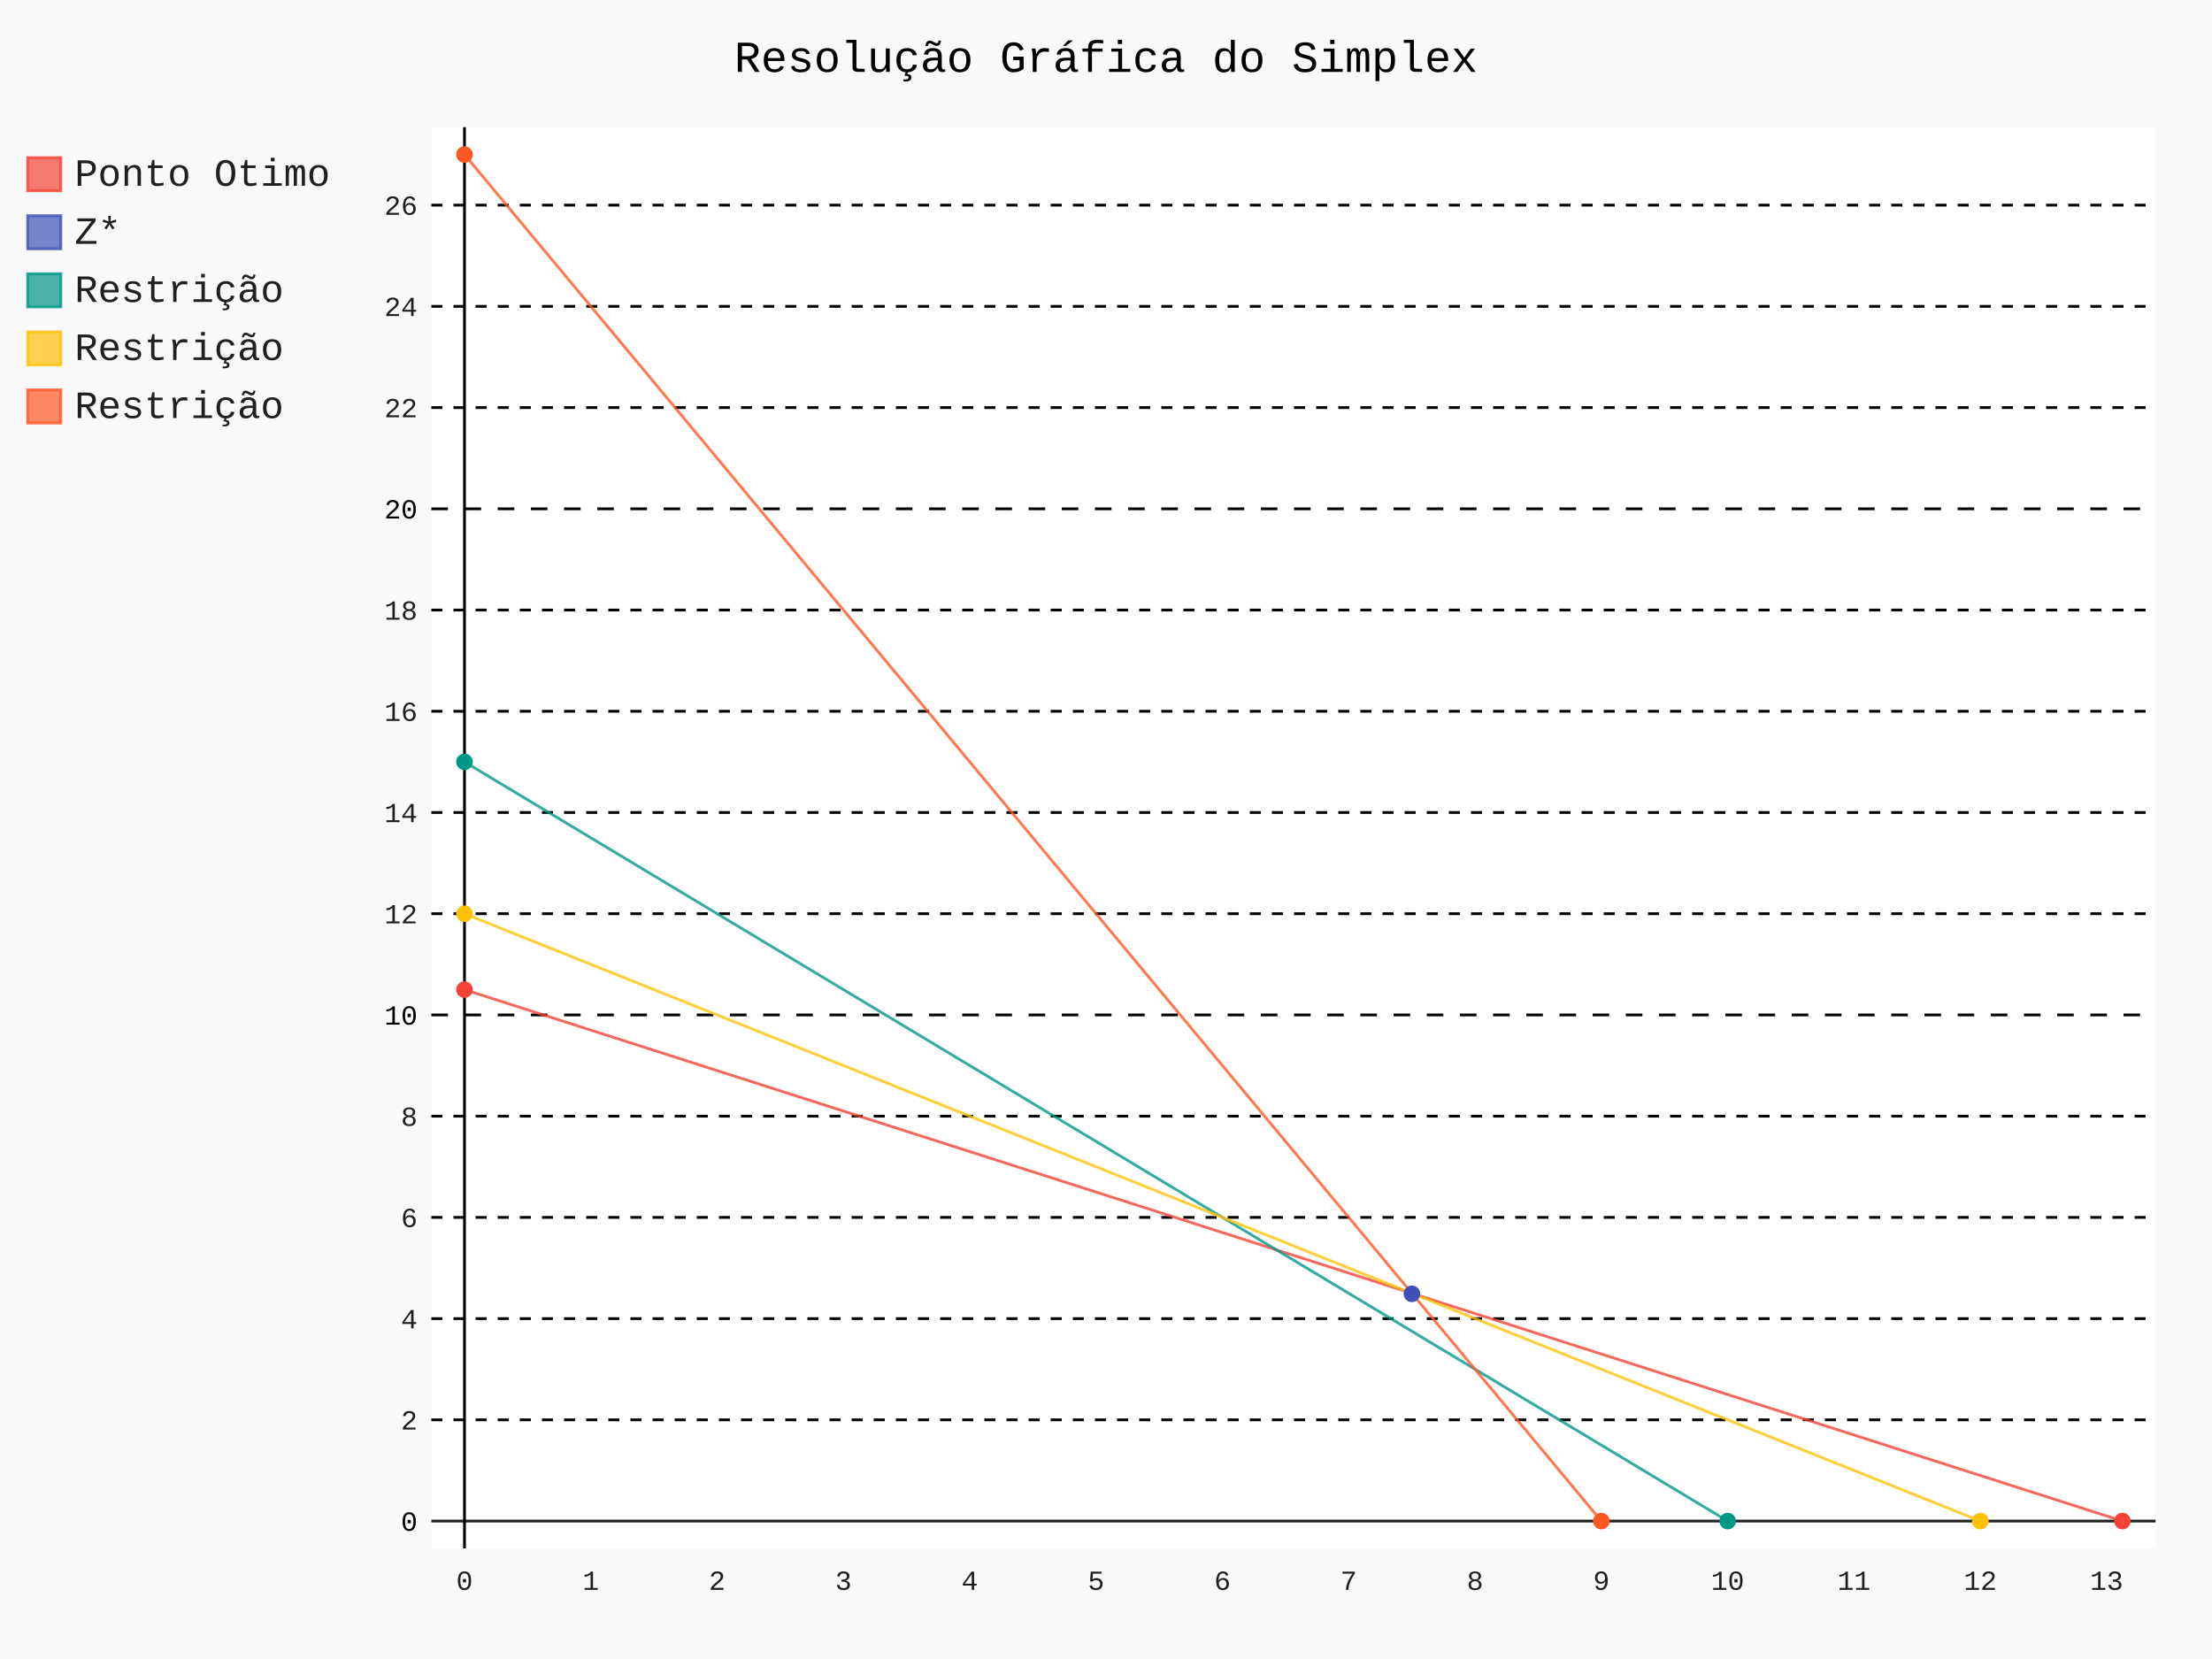
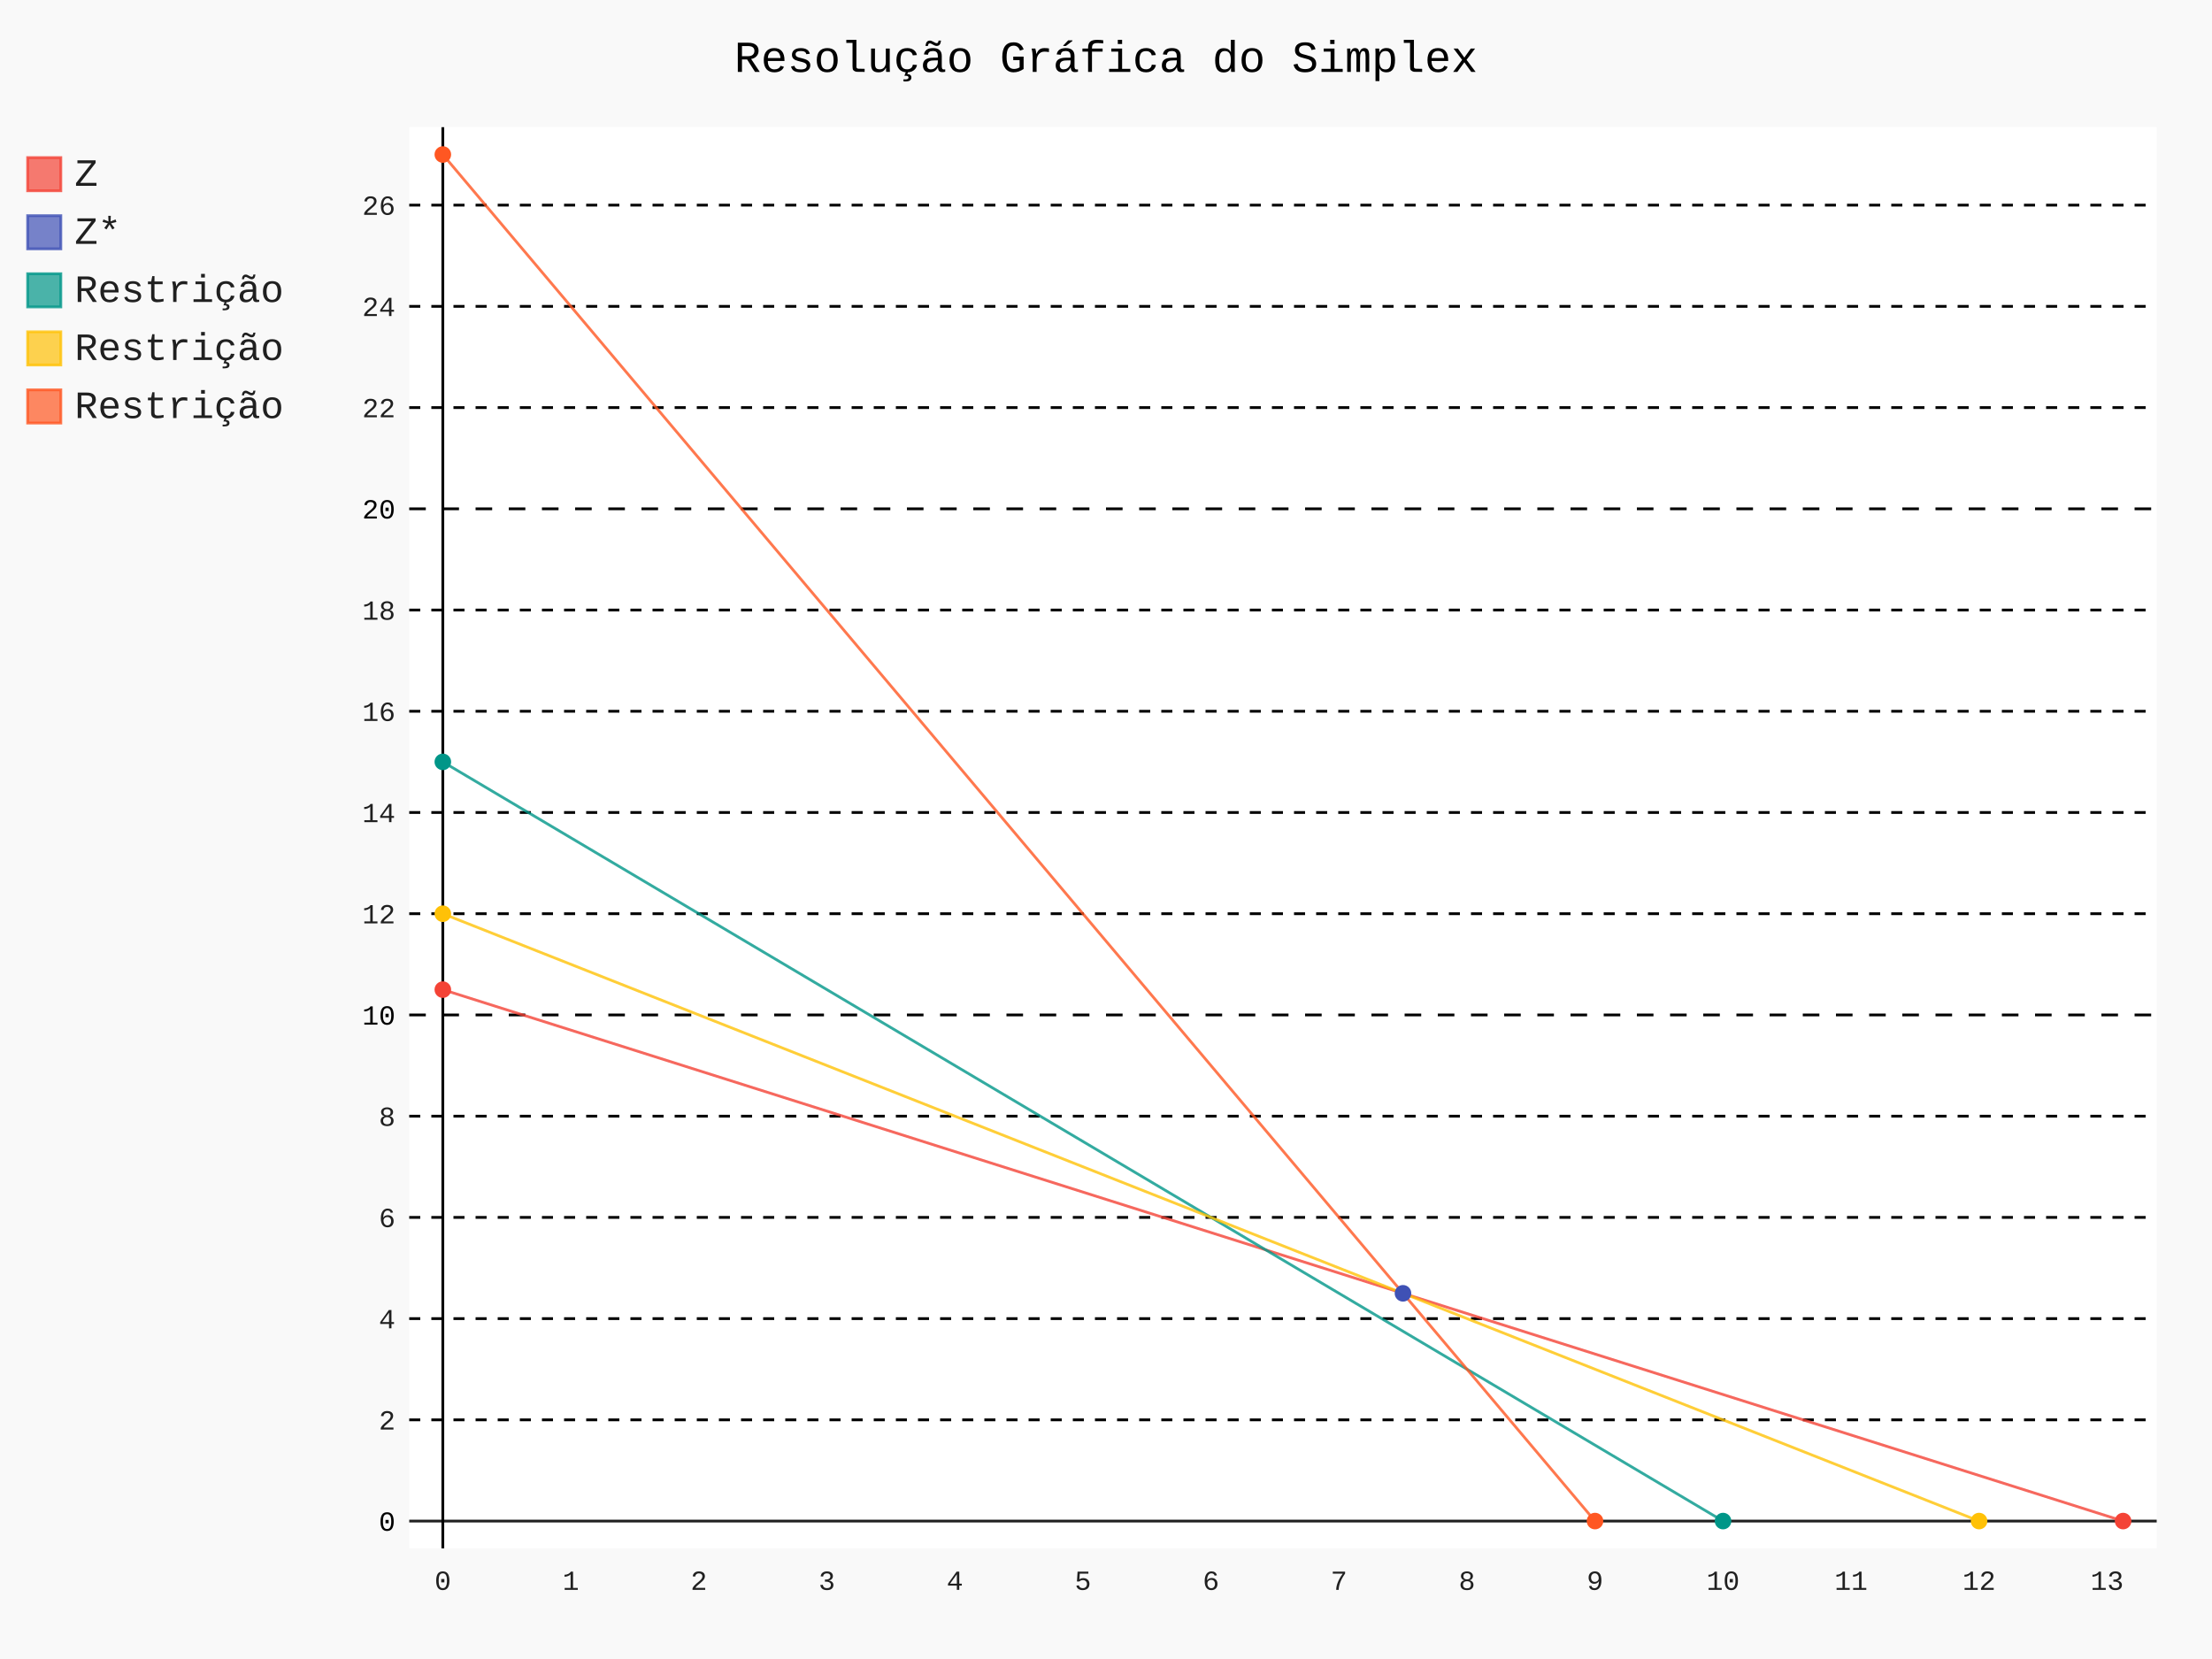
- <svg xmlns="http://www.w3.org/2000/svg" id="chart-0dca1282-3b56-49fd-b547-02f57fd6e313" class="pygal-chart" viewBox="0 0 800 600">
+ <svg xmlns="http://www.w3.org/2000/svg" id="chart-3bca5fe2-637e-4e8d-a5f2-3fd4e562b6ff" class="pygal-chart" viewBox="0 0 800 600">
  <defs>
-     <style type="text/css">#chart-0dca1282-3b56-49fd-b547-02f57fd6e313{-webkit-user-select:none;-webkit-font-smoothing:antialiased;font-family:Consolas,"Liberation Mono",Menlo,Courier,monospace}#chart-0dca1282-3b56-49fd-b547-02f57fd6e313 .title{font-family:Consolas,"Liberation Mono",Menlo,Courier,monospace;font-size:16px}#chart-0dca1282-3b56-49fd-b547-02f57fd6e313 .legends .legend text{font-family:Consolas,"Liberation Mono",Menlo,Courier,monospace;font-size:14px}#chart-0dca1282-3b56-49fd-b547-02f57fd6e313 .axis text{font-family:Consolas,"Liberation Mono",Menlo,Courier,monospace;font-size:10px}#chart-0dca1282-3b56-49fd-b547-02f57fd6e313 .axis text.major{font-family:Consolas,"Liberation Mono",Menlo,Courier,monospace;font-size:10px}#chart-0dca1282-3b56-49fd-b547-02f57fd6e313 .text-overlay text.value{font-family:Consolas,"Liberation Mono",Menlo,Courier,monospace;font-size:16px}#chart-0dca1282-3b56-49fd-b547-02f57fd6e313 .text-overlay text.label{font-family:Consolas,"Liberation Mono",Menlo,Courier,monospace;font-size:10px}#chart-0dca1282-3b56-49fd-b547-02f57fd6e313 .tooltip{font-family:Consolas,"Liberation Mono",Menlo,Courier,monospace;font-size:14px}#chart-0dca1282-3b56-49fd-b547-02f57fd6e313 text.no_data{font-family:Consolas,"Liberation Mono",Menlo,Courier,monospace;font-size:64px}
- #chart-0dca1282-3b56-49fd-b547-02f57fd6e313{background-color:rgba(249,249,249,1)}#chart-0dca1282-3b56-49fd-b547-02f57fd6e313 path,#chart-0dca1282-3b56-49fd-b547-02f57fd6e313 line,#chart-0dca1282-3b56-49fd-b547-02f57fd6e313 rect,#chart-0dca1282-3b56-49fd-b547-02f57fd6e313 circle{-webkit-transition:150ms;-moz-transition:150ms;transition:150ms}#chart-0dca1282-3b56-49fd-b547-02f57fd6e313 .graph &gt; .background{fill:rgba(249,249,249,1)}#chart-0dca1282-3b56-49fd-b547-02f57fd6e313 .plot &gt; .background{fill:rgba(255,255,255,1)}#chart-0dca1282-3b56-49fd-b547-02f57fd6e313 .graph{fill:rgba(0,0,0,.87)}#chart-0dca1282-3b56-49fd-b547-02f57fd6e313 text.no_data{fill:rgba(0,0,0,1)}#chart-0dca1282-3b56-49fd-b547-02f57fd6e313 .title{fill:rgba(0,0,0,1)}#chart-0dca1282-3b56-49fd-b547-02f57fd6e313 .legends .legend text{fill:rgba(0,0,0,.87)}#chart-0dca1282-3b56-49fd-b547-02f57fd6e313 .legends .legend:hover text{fill:rgba(0,0,0,1)}#chart-0dca1282-3b56-49fd-b547-02f57fd6e313 .axis .line{stroke:rgba(0,0,0,1)}#chart-0dca1282-3b56-49fd-b547-02f57fd6e313 .axis .guide.line{stroke:rgba(0,0,0,.54)}#chart-0dca1282-3b56-49fd-b547-02f57fd6e313 .axis .major.line{stroke:rgba(0,0,0,.87)}#chart-0dca1282-3b56-49fd-b547-02f57fd6e313 .axis text.major{fill:rgba(0,0,0,1)}#chart-0dca1282-3b56-49fd-b547-02f57fd6e313 .axis.y .guides:hover .guide.line,#chart-0dca1282-3b56-49fd-b547-02f57fd6e313 .line-graph .axis.x .guides:hover .guide.line,#chart-0dca1282-3b56-49fd-b547-02f57fd6e313 .stackedline-graph .axis.x .guides:hover .guide.line,#chart-0dca1282-3b56-49fd-b547-02f57fd6e313 .xy-graph .axis.x .guides:hover .guide.line{stroke:rgba(0,0,0,1)}#chart-0dca1282-3b56-49fd-b547-02f57fd6e313 .axis .guides:hover text{fill:rgba(0,0,0,1)}#chart-0dca1282-3b56-49fd-b547-02f57fd6e313 .reactive{fill-opacity:.7;stroke-opacity:.8;stroke-width:1}#chart-0dca1282-3b56-49fd-b547-02f57fd6e313 .ci{stroke:rgba(0,0,0,.87)}#chart-0dca1282-3b56-49fd-b547-02f57fd6e313 .reactive.active,#chart-0dca1282-3b56-49fd-b547-02f57fd6e313 .active .reactive{fill-opacity:.8;stroke-opacity:.9;stroke-width:4}#chart-0dca1282-3b56-49fd-b547-02f57fd6e313 .ci .reactive.active{stroke-width:1.5}#chart-0dca1282-3b56-49fd-b547-02f57fd6e313 .series text{fill:rgba(0,0,0,1)}#chart-0dca1282-3b56-49fd-b547-02f57fd6e313 .tooltip rect{fill:rgba(255,255,255,1);stroke:rgba(0,0,0,1);-webkit-transition:opacity 150ms;-moz-transition:opacity 150ms;transition:opacity 150ms}#chart-0dca1282-3b56-49fd-b547-02f57fd6e313 .tooltip .label{fill:rgba(0,0,0,.87)}#chart-0dca1282-3b56-49fd-b547-02f57fd6e313 .tooltip .label{fill:rgba(0,0,0,.87)}#chart-0dca1282-3b56-49fd-b547-02f57fd6e313 .tooltip .legend{font-size:.8em;fill:rgba(0,0,0,.54)}#chart-0dca1282-3b56-49fd-b547-02f57fd6e313 .tooltip .x_label{font-size:.6em;fill:rgba(0,0,0,1)}#chart-0dca1282-3b56-49fd-b547-02f57fd6e313 .tooltip .xlink{font-size:.5em;text-decoration:underline}#chart-0dca1282-3b56-49fd-b547-02f57fd6e313 .tooltip .value{font-size:1.5em}#chart-0dca1282-3b56-49fd-b547-02f57fd6e313 .bound{font-size:.5em}#chart-0dca1282-3b56-49fd-b547-02f57fd6e313 .max-value{font-size:.75em;fill:rgba(0,0,0,.54)}#chart-0dca1282-3b56-49fd-b547-02f57fd6e313 .map-element{fill:rgba(255,255,255,1);stroke:rgba(0,0,0,.54) !important}#chart-0dca1282-3b56-49fd-b547-02f57fd6e313 .map-element .reactive{fill-opacity:inherit;stroke-opacity:inherit}#chart-0dca1282-3b56-49fd-b547-02f57fd6e313 .color-0,#chart-0dca1282-3b56-49fd-b547-02f57fd6e313 .color-0 a:visited{stroke:#F44336;fill:#F44336}#chart-0dca1282-3b56-49fd-b547-02f57fd6e313 .color-1,#chart-0dca1282-3b56-49fd-b547-02f57fd6e313 .color-1 a:visited{stroke:#3F51B5;fill:#3F51B5}#chart-0dca1282-3b56-49fd-b547-02f57fd6e313 .color-2,#chart-0dca1282-3b56-49fd-b547-02f57fd6e313 .color-2 a:visited{stroke:#009688;fill:#009688}#chart-0dca1282-3b56-49fd-b547-02f57fd6e313 .color-3,#chart-0dca1282-3b56-49fd-b547-02f57fd6e313 .color-3 a:visited{stroke:#FFC107;fill:#FFC107}#chart-0dca1282-3b56-49fd-b547-02f57fd6e313 .color-4,#chart-0dca1282-3b56-49fd-b547-02f57fd6e313 .color-4 a:visited{stroke:#FF5722;fill:#FF5722}#chart-0dca1282-3b56-49fd-b547-02f57fd6e313 .text-overlay .color-0 text{fill:black}#chart-0dca1282-3b56-49fd-b547-02f57fd6e313 .text-overlay .color-1 text{fill:black}#chart-0dca1282-3b56-49fd-b547-02f57fd6e313 .text-overlay .color-2 text{fill:black}#chart-0dca1282-3b56-49fd-b547-02f57fd6e313 .text-overlay .color-3 text{fill:black}#chart-0dca1282-3b56-49fd-b547-02f57fd6e313 .text-overlay .color-4 text{fill:black}
- #chart-0dca1282-3b56-49fd-b547-02f57fd6e313 text.no_data{text-anchor:middle}#chart-0dca1282-3b56-49fd-b547-02f57fd6e313 .guide.line{fill:none}#chart-0dca1282-3b56-49fd-b547-02f57fd6e313 .centered{text-anchor:middle}#chart-0dca1282-3b56-49fd-b547-02f57fd6e313 .title{text-anchor:middle}#chart-0dca1282-3b56-49fd-b547-02f57fd6e313 .legends .legend text{fill-opacity:1}#chart-0dca1282-3b56-49fd-b547-02f57fd6e313 .axis.x text{text-anchor:middle}#chart-0dca1282-3b56-49fd-b547-02f57fd6e313 .axis.x:not(.web) text[transform]{text-anchor:start}#chart-0dca1282-3b56-49fd-b547-02f57fd6e313 .axis.x:not(.web) text[transform].backwards{text-anchor:end}#chart-0dca1282-3b56-49fd-b547-02f57fd6e313 .axis.y text{text-anchor:end}#chart-0dca1282-3b56-49fd-b547-02f57fd6e313 .axis.y text[transform].backwards{text-anchor:start}#chart-0dca1282-3b56-49fd-b547-02f57fd6e313 .axis.y2 text{text-anchor:start}#chart-0dca1282-3b56-49fd-b547-02f57fd6e313 .axis.y2 text[transform].backwards{text-anchor:end}#chart-0dca1282-3b56-49fd-b547-02f57fd6e313 .axis .guide.line{stroke-dasharray:4,4;stroke:black}#chart-0dca1282-3b56-49fd-b547-02f57fd6e313 .axis .major.guide.line{stroke-dasharray:6,6;stroke:black}#chart-0dca1282-3b56-49fd-b547-02f57fd6e313 .horizontal .axis.y .guide.line,#chart-0dca1282-3b56-49fd-b547-02f57fd6e313 .horizontal .axis.y2 .guide.line,#chart-0dca1282-3b56-49fd-b547-02f57fd6e313 .vertical .axis.x .guide.line{opacity:0}#chart-0dca1282-3b56-49fd-b547-02f57fd6e313 .horizontal .axis.always_show .guide.line,#chart-0dca1282-3b56-49fd-b547-02f57fd6e313 .vertical .axis.always_show .guide.line{opacity:1 !important}#chart-0dca1282-3b56-49fd-b547-02f57fd6e313 .axis.y .guides:hover .guide.line,#chart-0dca1282-3b56-49fd-b547-02f57fd6e313 .axis.y2 .guides:hover .guide.line,#chart-0dca1282-3b56-49fd-b547-02f57fd6e313 .axis.x .guides:hover .guide.line{opacity:1}#chart-0dca1282-3b56-49fd-b547-02f57fd6e313 .axis .guides:hover text{opacity:1}#chart-0dca1282-3b56-49fd-b547-02f57fd6e313 .nofill{fill:none}#chart-0dca1282-3b56-49fd-b547-02f57fd6e313 .subtle-fill{fill-opacity:.2}#chart-0dca1282-3b56-49fd-b547-02f57fd6e313 .dot{stroke-width:1px;fill-opacity:1;stroke-opacity:1}#chart-0dca1282-3b56-49fd-b547-02f57fd6e313 .dot.active{stroke-width:5px}#chart-0dca1282-3b56-49fd-b547-02f57fd6e313 .dot.negative{fill:transparent}#chart-0dca1282-3b56-49fd-b547-02f57fd6e313 text,#chart-0dca1282-3b56-49fd-b547-02f57fd6e313 tspan{stroke:none !important}#chart-0dca1282-3b56-49fd-b547-02f57fd6e313 .series text.active{opacity:1}#chart-0dca1282-3b56-49fd-b547-02f57fd6e313 .tooltip rect{fill-opacity:.95;stroke-width:.5}#chart-0dca1282-3b56-49fd-b547-02f57fd6e313 .tooltip text{fill-opacity:1}#chart-0dca1282-3b56-49fd-b547-02f57fd6e313 .showable{visibility:hidden}#chart-0dca1282-3b56-49fd-b547-02f57fd6e313 .showable.shown{visibility:visible}#chart-0dca1282-3b56-49fd-b547-02f57fd6e313 .gauge-background{fill:rgba(229,229,229,1);stroke:none}#chart-0dca1282-3b56-49fd-b547-02f57fd6e313 .bg-lines{stroke:rgba(249,249,249,1);stroke-width:2px}</style>
+     <style type="text/css">#chart-3bca5fe2-637e-4e8d-a5f2-3fd4e562b6ff{-webkit-user-select:none;-webkit-font-smoothing:antialiased;font-family:Consolas,"Liberation Mono",Menlo,Courier,monospace}#chart-3bca5fe2-637e-4e8d-a5f2-3fd4e562b6ff .title{font-family:Consolas,"Liberation Mono",Menlo,Courier,monospace;font-size:16px}#chart-3bca5fe2-637e-4e8d-a5f2-3fd4e562b6ff .legends .legend text{font-family:Consolas,"Liberation Mono",Menlo,Courier,monospace;font-size:14px}#chart-3bca5fe2-637e-4e8d-a5f2-3fd4e562b6ff .axis text{font-family:Consolas,"Liberation Mono",Menlo,Courier,monospace;font-size:10px}#chart-3bca5fe2-637e-4e8d-a5f2-3fd4e562b6ff .axis text.major{font-family:Consolas,"Liberation Mono",Menlo,Courier,monospace;font-size:10px}#chart-3bca5fe2-637e-4e8d-a5f2-3fd4e562b6ff .text-overlay text.value{font-family:Consolas,"Liberation Mono",Menlo,Courier,monospace;font-size:16px}#chart-3bca5fe2-637e-4e8d-a5f2-3fd4e562b6ff .text-overlay text.label{font-family:Consolas,"Liberation Mono",Menlo,Courier,monospace;font-size:10px}#chart-3bca5fe2-637e-4e8d-a5f2-3fd4e562b6ff .tooltip{font-family:Consolas,"Liberation Mono",Menlo,Courier,monospace;font-size:14px}#chart-3bca5fe2-637e-4e8d-a5f2-3fd4e562b6ff text.no_data{font-family:Consolas,"Liberation Mono",Menlo,Courier,monospace;font-size:64px}
+ #chart-3bca5fe2-637e-4e8d-a5f2-3fd4e562b6ff{background-color:rgba(249,249,249,1)}#chart-3bca5fe2-637e-4e8d-a5f2-3fd4e562b6ff path,#chart-3bca5fe2-637e-4e8d-a5f2-3fd4e562b6ff line,#chart-3bca5fe2-637e-4e8d-a5f2-3fd4e562b6ff rect,#chart-3bca5fe2-637e-4e8d-a5f2-3fd4e562b6ff circle{-webkit-transition:150ms;-moz-transition:150ms;transition:150ms}#chart-3bca5fe2-637e-4e8d-a5f2-3fd4e562b6ff .graph &gt; .background{fill:rgba(249,249,249,1)}#chart-3bca5fe2-637e-4e8d-a5f2-3fd4e562b6ff .plot &gt; .background{fill:rgba(255,255,255,1)}#chart-3bca5fe2-637e-4e8d-a5f2-3fd4e562b6ff .graph{fill:rgba(0,0,0,.87)}#chart-3bca5fe2-637e-4e8d-a5f2-3fd4e562b6ff text.no_data{fill:rgba(0,0,0,1)}#chart-3bca5fe2-637e-4e8d-a5f2-3fd4e562b6ff .title{fill:rgba(0,0,0,1)}#chart-3bca5fe2-637e-4e8d-a5f2-3fd4e562b6ff .legends .legend text{fill:rgba(0,0,0,.87)}#chart-3bca5fe2-637e-4e8d-a5f2-3fd4e562b6ff .legends .legend:hover text{fill:rgba(0,0,0,1)}#chart-3bca5fe2-637e-4e8d-a5f2-3fd4e562b6ff .axis .line{stroke:rgba(0,0,0,1)}#chart-3bca5fe2-637e-4e8d-a5f2-3fd4e562b6ff .axis .guide.line{stroke:rgba(0,0,0,.54)}#chart-3bca5fe2-637e-4e8d-a5f2-3fd4e562b6ff .axis .major.line{stroke:rgba(0,0,0,.87)}#chart-3bca5fe2-637e-4e8d-a5f2-3fd4e562b6ff .axis text.major{fill:rgba(0,0,0,1)}#chart-3bca5fe2-637e-4e8d-a5f2-3fd4e562b6ff .axis.y .guides:hover .guide.line,#chart-3bca5fe2-637e-4e8d-a5f2-3fd4e562b6ff .line-graph .axis.x .guides:hover .guide.line,#chart-3bca5fe2-637e-4e8d-a5f2-3fd4e562b6ff .stackedline-graph .axis.x .guides:hover .guide.line,#chart-3bca5fe2-637e-4e8d-a5f2-3fd4e562b6ff .xy-graph .axis.x .guides:hover .guide.line{stroke:rgba(0,0,0,1)}#chart-3bca5fe2-637e-4e8d-a5f2-3fd4e562b6ff .axis .guides:hover text{fill:rgba(0,0,0,1)}#chart-3bca5fe2-637e-4e8d-a5f2-3fd4e562b6ff .reactive{fill-opacity:.7;stroke-opacity:.8;stroke-width:1}#chart-3bca5fe2-637e-4e8d-a5f2-3fd4e562b6ff .ci{stroke:rgba(0,0,0,.87)}#chart-3bca5fe2-637e-4e8d-a5f2-3fd4e562b6ff .reactive.active,#chart-3bca5fe2-637e-4e8d-a5f2-3fd4e562b6ff .active .reactive{fill-opacity:.8;stroke-opacity:.9;stroke-width:4}#chart-3bca5fe2-637e-4e8d-a5f2-3fd4e562b6ff .ci .reactive.active{stroke-width:1.5}#chart-3bca5fe2-637e-4e8d-a5f2-3fd4e562b6ff .series text{fill:rgba(0,0,0,1)}#chart-3bca5fe2-637e-4e8d-a5f2-3fd4e562b6ff .tooltip rect{fill:rgba(255,255,255,1);stroke:rgba(0,0,0,1);-webkit-transition:opacity 150ms;-moz-transition:opacity 150ms;transition:opacity 150ms}#chart-3bca5fe2-637e-4e8d-a5f2-3fd4e562b6ff .tooltip .label{fill:rgba(0,0,0,.87)}#chart-3bca5fe2-637e-4e8d-a5f2-3fd4e562b6ff .tooltip .label{fill:rgba(0,0,0,.87)}#chart-3bca5fe2-637e-4e8d-a5f2-3fd4e562b6ff .tooltip .legend{font-size:.8em;fill:rgba(0,0,0,.54)}#chart-3bca5fe2-637e-4e8d-a5f2-3fd4e562b6ff .tooltip .x_label{font-size:.6em;fill:rgba(0,0,0,1)}#chart-3bca5fe2-637e-4e8d-a5f2-3fd4e562b6ff .tooltip .xlink{font-size:.5em;text-decoration:underline}#chart-3bca5fe2-637e-4e8d-a5f2-3fd4e562b6ff .tooltip .value{font-size:1.5em}#chart-3bca5fe2-637e-4e8d-a5f2-3fd4e562b6ff .bound{font-size:.5em}#chart-3bca5fe2-637e-4e8d-a5f2-3fd4e562b6ff .max-value{font-size:.75em;fill:rgba(0,0,0,.54)}#chart-3bca5fe2-637e-4e8d-a5f2-3fd4e562b6ff .map-element{fill:rgba(255,255,255,1);stroke:rgba(0,0,0,.54) !important}#chart-3bca5fe2-637e-4e8d-a5f2-3fd4e562b6ff .map-element .reactive{fill-opacity:inherit;stroke-opacity:inherit}#chart-3bca5fe2-637e-4e8d-a5f2-3fd4e562b6ff .color-0,#chart-3bca5fe2-637e-4e8d-a5f2-3fd4e562b6ff .color-0 a:visited{stroke:#F44336;fill:#F44336}#chart-3bca5fe2-637e-4e8d-a5f2-3fd4e562b6ff .color-1,#chart-3bca5fe2-637e-4e8d-a5f2-3fd4e562b6ff .color-1 a:visited{stroke:#3F51B5;fill:#3F51B5}#chart-3bca5fe2-637e-4e8d-a5f2-3fd4e562b6ff .color-2,#chart-3bca5fe2-637e-4e8d-a5f2-3fd4e562b6ff .color-2 a:visited{stroke:#009688;fill:#009688}#chart-3bca5fe2-637e-4e8d-a5f2-3fd4e562b6ff .color-3,#chart-3bca5fe2-637e-4e8d-a5f2-3fd4e562b6ff .color-3 a:visited{stroke:#FFC107;fill:#FFC107}#chart-3bca5fe2-637e-4e8d-a5f2-3fd4e562b6ff .color-4,#chart-3bca5fe2-637e-4e8d-a5f2-3fd4e562b6ff .color-4 a:visited{stroke:#FF5722;fill:#FF5722}#chart-3bca5fe2-637e-4e8d-a5f2-3fd4e562b6ff .text-overlay .color-0 text{fill:black}#chart-3bca5fe2-637e-4e8d-a5f2-3fd4e562b6ff .text-overlay .color-1 text{fill:black}#chart-3bca5fe2-637e-4e8d-a5f2-3fd4e562b6ff .text-overlay .color-2 text{fill:black}#chart-3bca5fe2-637e-4e8d-a5f2-3fd4e562b6ff .text-overlay .color-3 text{fill:black}#chart-3bca5fe2-637e-4e8d-a5f2-3fd4e562b6ff .text-overlay .color-4 text{fill:black}
+ #chart-3bca5fe2-637e-4e8d-a5f2-3fd4e562b6ff text.no_data{text-anchor:middle}#chart-3bca5fe2-637e-4e8d-a5f2-3fd4e562b6ff .guide.line{fill:none}#chart-3bca5fe2-637e-4e8d-a5f2-3fd4e562b6ff .centered{text-anchor:middle}#chart-3bca5fe2-637e-4e8d-a5f2-3fd4e562b6ff .title{text-anchor:middle}#chart-3bca5fe2-637e-4e8d-a5f2-3fd4e562b6ff .legends .legend text{fill-opacity:1}#chart-3bca5fe2-637e-4e8d-a5f2-3fd4e562b6ff .axis.x text{text-anchor:middle}#chart-3bca5fe2-637e-4e8d-a5f2-3fd4e562b6ff .axis.x:not(.web) text[transform]{text-anchor:start}#chart-3bca5fe2-637e-4e8d-a5f2-3fd4e562b6ff .axis.x:not(.web) text[transform].backwards{text-anchor:end}#chart-3bca5fe2-637e-4e8d-a5f2-3fd4e562b6ff .axis.y text{text-anchor:end}#chart-3bca5fe2-637e-4e8d-a5f2-3fd4e562b6ff .axis.y text[transform].backwards{text-anchor:start}#chart-3bca5fe2-637e-4e8d-a5f2-3fd4e562b6ff .axis.y2 text{text-anchor:start}#chart-3bca5fe2-637e-4e8d-a5f2-3fd4e562b6ff .axis.y2 text[transform].backwards{text-anchor:end}#chart-3bca5fe2-637e-4e8d-a5f2-3fd4e562b6ff .axis .guide.line{stroke-dasharray:4,4;stroke:black}#chart-3bca5fe2-637e-4e8d-a5f2-3fd4e562b6ff .axis .major.guide.line{stroke-dasharray:6,6;stroke:black}#chart-3bca5fe2-637e-4e8d-a5f2-3fd4e562b6ff .horizontal .axis.y .guide.line,#chart-3bca5fe2-637e-4e8d-a5f2-3fd4e562b6ff .horizontal .axis.y2 .guide.line,#chart-3bca5fe2-637e-4e8d-a5f2-3fd4e562b6ff .vertical .axis.x .guide.line{opacity:0}#chart-3bca5fe2-637e-4e8d-a5f2-3fd4e562b6ff .horizontal .axis.always_show .guide.line,#chart-3bca5fe2-637e-4e8d-a5f2-3fd4e562b6ff .vertical .axis.always_show .guide.line{opacity:1 !important}#chart-3bca5fe2-637e-4e8d-a5f2-3fd4e562b6ff .axis.y .guides:hover .guide.line,#chart-3bca5fe2-637e-4e8d-a5f2-3fd4e562b6ff .axis.y2 .guides:hover .guide.line,#chart-3bca5fe2-637e-4e8d-a5f2-3fd4e562b6ff .axis.x .guides:hover .guide.line{opacity:1}#chart-3bca5fe2-637e-4e8d-a5f2-3fd4e562b6ff .axis .guides:hover text{opacity:1}#chart-3bca5fe2-637e-4e8d-a5f2-3fd4e562b6ff .nofill{fill:none}#chart-3bca5fe2-637e-4e8d-a5f2-3fd4e562b6ff .subtle-fill{fill-opacity:.2}#chart-3bca5fe2-637e-4e8d-a5f2-3fd4e562b6ff .dot{stroke-width:1px;fill-opacity:1;stroke-opacity:1}#chart-3bca5fe2-637e-4e8d-a5f2-3fd4e562b6ff .dot.active{stroke-width:5px}#chart-3bca5fe2-637e-4e8d-a5f2-3fd4e562b6ff .dot.negative{fill:transparent}#chart-3bca5fe2-637e-4e8d-a5f2-3fd4e562b6ff text,#chart-3bca5fe2-637e-4e8d-a5f2-3fd4e562b6ff tspan{stroke:none !important}#chart-3bca5fe2-637e-4e8d-a5f2-3fd4e562b6ff .series text.active{opacity:1}#chart-3bca5fe2-637e-4e8d-a5f2-3fd4e562b6ff .tooltip rect{fill-opacity:.95;stroke-width:.5}#chart-3bca5fe2-637e-4e8d-a5f2-3fd4e562b6ff .tooltip text{fill-opacity:1}#chart-3bca5fe2-637e-4e8d-a5f2-3fd4e562b6ff .showable{visibility:hidden}#chart-3bca5fe2-637e-4e8d-a5f2-3fd4e562b6ff .showable.shown{visibility:visible}#chart-3bca5fe2-637e-4e8d-a5f2-3fd4e562b6ff .gauge-background{fill:rgba(229,229,229,1);stroke:none}#chart-3bca5fe2-637e-4e8d-a5f2-3fd4e562b6ff .bg-lines{stroke:rgba(249,249,249,1);stroke-width:2px}</style>
  </defs>
  <g class="graph xy-graph vertical">
    <rect x="0" y="0" width="800" height="600" class="background" />
-     <g transform="translate(156, 46)" class="plot">
-       <rect x="0" y="0" width="623.6" height="514" class="background" />
+     <g transform="translate(148, 46)" class="plot">
+       <rect x="0" y="0" width="632.0" height="514" class="background" />
      <g class="axis y always_show">
        <g class="guides">
-           <path d="M0 504.115 h623.6" class="axis major line" />
+           <path d="M0 504.115 h632" class="axis major line" />
          <text x="-5" y="507.615" class="major">0</text>
        </g>
        <g class="guides">
-           <path d="M0 467.506 h623.6" class="guide line" />
+           <path d="M0 467.506 h632" class="guide line" />
          <text x="-5" y="471.006" class="">2</text>
        </g>
        <g class="guides">
-           <path d="M0 430.896 h623.6" class="guide line" />
+           <path d="M0 430.896 h632" class="guide line" />
          <text x="-5" y="434.396" class="">4</text>
        </g>
        <g class="guides">
-           <path d="M0 394.286 h623.6" class="guide line" />
+           <path d="M0 394.286 h632" class="guide line" />
          <text x="-5" y="397.786" class="">6</text>
        </g>
        <g class="guides">
-           <path d="M0 357.677 h623.6" class="guide line" />
+           <path d="M0 357.677 h632" class="guide line" />
          <text x="-5" y="361.177" class="">8</text>
        </g>
        <g class="guides">
-           <path d="M0 321.067 h623.6" class="major guide line" />
+           <path d="M0 321.067 h632" class="major guide line" />
          <text x="-5" y="324.567" class="major">10</text>
        </g>
        <g class="guides">
-           <path d="M0 284.457 h623.6" class="guide line" />
+           <path d="M0 284.457 h632" class="guide line" />
          <text x="-5" y="287.957" class="">12</text>
        </g>
        <g class="guides">
-           <path d="M0 247.848 h623.6" class="guide line" />
+           <path d="M0 247.848 h632" class="guide line" />
          <text x="-5" y="251.348" class="">14</text>
        </g>
        <g class="guides">
-           <path d="M0 211.238 h623.6" class="guide line" />
+           <path d="M0 211.238 h632" class="guide line" />
          <text x="-5" y="214.738" class="">16</text>
        </g>
        <g class="guides">
-           <path d="M0 174.628 h623.6" class="guide line" />
+           <path d="M0 174.628 h632" class="guide line" />
          <text x="-5" y="178.128" class="">18</text>
        </g>
        <g class="guides">
-           <path d="M0 138.019 h623.6" class="major guide line" />
+           <path d="M0 138.019 h632" class="major guide line" />
          <text x="-5" y="141.519" class="major">20</text>
        </g>
        <g class="guides">
-           <path d="M0 101.409 h623.6" class="guide line" />
+           <path d="M0 101.409 h632" class="guide line" />
          <text x="-5" y="104.909" class="">22</text>
        </g>
        <g class="guides">
-           <path d="M0 64.799 h623.6" class="guide line" />
+           <path d="M0 64.799 h632" class="guide line" />
          <text x="-5" y="68.299" class="">24</text>
        </g>
        <g class="guides">
-           <path d="M0 28.189 h623.6" class="guide line" />
+           <path d="M0 28.189 h632" class="guide line" />
          <text x="-5" y="31.689" class="">26</text>
        </g>
      </g>
      <g class="axis x">
        <g class="guides">
-           <path d="M11.992 0 v514" class="axis line" />
-           <text x="11.992" y="529.0" class="">0</text>
-         </g>
-         <g class="guides">
-           <path d="M57.677 0 v514" class="guide line" />
-           <text x="57.677" y="529.0" class="">1</text>
-         </g>
-         <g class="guides">
-           <path d="M103.362 0 v514" class="guide line" />
-           <text x="103.362" y="529.0" class="">2</text>
-         </g>
-         <g class="guides">
-           <path d="M149.047 0 v514" class="guide line" />
-           <text x="149.047" y="529.0" class="">3</text>
-         </g>
-         <g class="guides">
-           <path d="M194.732 0 v514" class="guide line" />
-           <text x="194.732" y="529.0" class="">4</text>
-         </g>
-         <g class="guides">
-           <path d="M240.417 0 v514" class="guide line" />
-           <text x="240.417" y="529.0" class="">5</text>
-         </g>
-         <g class="guides">
-           <path d="M286.102 0 v514" class="guide line" />
-           <text x="286.102" y="529.0" class="">6</text>
-         </g>
-         <g class="guides">
-           <path d="M331.787 0 v514" class="guide line" />
-           <text x="331.787" y="529.0" class="">7</text>
-         </g>
-         <g class="guides">
-           <path d="M377.472 0 v514" class="guide line" />
-           <text x="377.472" y="529.0" class="">8</text>
-         </g>
-         <g class="guides">
-           <path d="M423.157 0 v514" class="guide line" />
-           <text x="423.157" y="529.0" class="">9</text>
-         </g>
-         <g class="guides">
-           <path d="M468.842 0 v514" class="guide line" />
-           <text x="468.842" y="529.0" class="">10</text>
-         </g>
-         <g class="guides">
-           <path d="M514.527 0 v514" class="guide line" />
-           <text x="514.527" y="529.0" class="">11</text>
-         </g>
-         <g class="guides">
-           <path d="M560.212 0 v514" class="guide line" />
-           <text x="560.212" y="529.0" class="">12</text>
-         </g>
-         <g class="guides">
-           <path d="M605.897 0 v514" class="guide line" />
-           <text x="605.897" y="529.0" class="">13</text>
+           <path d="M12.154 0 v514" class="axis line" />
+           <text x="12.154" y="529.0" class="">0</text>
+         </g>
+         <g class="guides">
+           <path d="M58.454 0 v514" class="guide line" />
+           <text x="58.454" y="529.0" class="">1</text>
+         </g>
+         <g class="guides">
+           <path d="M104.755 0 v514" class="guide line" />
+           <text x="104.755" y="529.0" class="">2</text>
+         </g>
+         <g class="guides">
+           <path d="M151.055 0 v514" class="guide line" />
+           <text x="151.055" y="529.0" class="">3</text>
+         </g>
+         <g class="guides">
+           <path d="M197.355 0 v514" class="guide line" />
+           <text x="197.355" y="529.0" class="">4</text>
+         </g>
+         <g class="guides">
+           <path d="M243.656 0 v514" class="guide line" />
+           <text x="243.656" y="529.0" class="">5</text>
+         </g>
+         <g class="guides">
+           <path d="M289.956 0 v514" class="guide line" />
+           <text x="289.956" y="529.0" class="">6</text>
+         </g>
+         <g class="guides">
+           <path d="M336.256 0 v514" class="guide line" />
+           <text x="336.256" y="529.0" class="">7</text>
+         </g>
+         <g class="guides">
+           <path d="M382.557 0 v514" class="guide line" />
+           <text x="382.557" y="529.0" class="">8</text>
+         </g>
+         <g class="guides">
+           <path d="M428.857 0 v514" class="guide line" />
+           <text x="428.857" y="529.0" class="">9</text>
+         </g>
+         <g class="guides">
+           <path d="M475.158 0 v514" class="guide line" />
+           <text x="475.158" y="529.0" class="">10</text>
+         </g>
+         <g class="guides">
+           <path d="M521.458 0 v514" class="guide line" />
+           <text x="521.458" y="529.0" class="">11</text>
+         </g>
+         <g class="guides">
+           <path d="M567.758 0 v514" class="guide line" />
+           <text x="567.758" y="529.0" class="">12</text>
+         </g>
+         <g class="guides">
+           <path d="M614.059 0 v514" class="guide line" />
+           <text x="614.059" y="529.0" class="">13</text>
        </g>
      </g>
      <g class="series serie-0 color-0">
-         <path d="M611.608 504.115 L11.992 311.915" class="line reactive nofill" />
+         <path d="M619.846 504.115 L12.154 311.915" class="line reactive nofill" />
      </g>
      <g class="series serie-1 color-1" />
      <g class="series serie-2 color-2">
-         <path d="M468.842 504.115 L11.992 229.543" class="line reactive nofill" />
+         <path d="M475.158 504.115 L12.154 229.543" class="line reactive nofill" />
      </g>
      <g class="series serie-3 color-3">
-         <path d="M560.212 504.115 L11.992 284.457" class="line reactive nofill" />
+         <path d="M567.758 504.115 L12.154 284.457" class="line reactive nofill" />
      </g>
      <g class="series serie-4 color-4">
-         <path d="M423.157 504.115 L11.992 9.885" class="line reactive nofill" />
+         <path d="M428.857 504.115 L12.154 9.885" class="line reactive nofill" />
      </g>
    </g>
    <g class="titles">
      <text x="400.0" y="26" class="title plot_title">Resolução Gráfica do Simplex</text>
    </g>
-     <g transform="translate(156, 46)" class="plot overlay">
+     <g transform="translate(148, 46)" class="plot overlay">
      <g class="series serie-0 color-0">
        <g class="dots">
-           <circle cx="611.608" cy="504.115" r="2.5" class="dot reactive tooltip-trigger" />
-         </g>
-         <g class="dots">
-           <circle cx="11.992" cy="311.915" r="2.5" class="dot reactive tooltip-trigger" />
+           <circle cx="619.846" cy="504.115" r="2.5" class="dot reactive tooltip-trigger" />
+         </g>
+         <g class="dots">
+           <circle cx="12.154" cy="311.915" r="2.5" class="dot reactive tooltip-trigger" />
        </g>
      </g>
      <g class="series serie-1 color-1">
        <g class="dots">
-           <circle cx="354.63" cy="421.927" r="2.5" class="dot reactive tooltip-trigger" />
+           <circle cx="359.407" cy="421.744" r="2.5" class="dot reactive tooltip-trigger" />
        </g>
      </g>
      <g class="series serie-2 color-2">
        <g class="dots">
-           <circle cx="468.842" cy="504.115" r="2.5" class="dot reactive tooltip-trigger" />
-         </g>
-         <g class="dots">
-           <circle cx="11.992" cy="229.543" r="2.5" class="dot reactive tooltip-trigger" />
+           <circle cx="475.158" cy="504.115" r="2.5" class="dot reactive tooltip-trigger" />
+         </g>
+         <g class="dots">
+           <circle cx="12.154" cy="229.543" r="2.5" class="dot reactive tooltip-trigger" />
        </g>
      </g>
      <g class="series serie-3 color-3">
        <g class="dots">
-           <circle cx="560.212" cy="504.115" r="2.5" class="dot reactive tooltip-trigger" />
-         </g>
-         <g class="dots">
-           <circle cx="11.992" cy="284.457" r="2.5" class="dot reactive tooltip-trigger" />
+           <circle cx="567.758" cy="504.115" r="2.5" class="dot reactive tooltip-trigger" />
+         </g>
+         <g class="dots">
+           <circle cx="12.154" cy="284.457" r="2.5" class="dot reactive tooltip-trigger" />
        </g>
      </g>
      <g class="series serie-4 color-4">
        <g class="dots">
-           <circle cx="423.157" cy="504.115" r="2.5" class="dot reactive tooltip-trigger" />
-         </g>
-         <g class="dots">
-           <circle cx="11.992" cy="9.885" r="2.5" class="dot reactive tooltip-trigger" />
-         </g>
-       </g>
-     </g>
-     <g transform="translate(156, 46)" class="plot text-overlay">
+           <circle cx="428.857" cy="504.115" r="2.5" class="dot reactive tooltip-trigger" />
+         </g>
+         <g class="dots">
+           <circle cx="12.154" cy="9.885" r="2.5" class="dot reactive tooltip-trigger" />
+         </g>
+       </g>
+     </g>
+     <g transform="translate(148, 46)" class="plot text-overlay">
      <g class="series serie-0 color-0" />
      <g class="series serie-1 color-1" />
      <g class="series serie-2 color-2" />
      <g class="series serie-3 color-3" />
      <g class="series serie-4 color-4" />
    </g>
-     <g transform="translate(156, 46)" class="plot tooltip-overlay">
+     <g transform="translate(148, 46)" class="plot tooltip-overlay">
      <g transform="translate(0 0)" style="opacity: 0" class="tooltip">
        <rect rx="0" ry="0" width="0" height="0" class="tooltip-box" />
        <g class="text" />
      </g>
    </g>
    <g transform="translate(10, 56)" class="legends">
      <g id="activate-serie-0" class="legend reactive activate-serie">
        <rect x="0.0" y="1.0" width="12" height="12" class="color-0 reactive" />
-         <text x="17.0" y="11.2">Ponto Otimo</text>
+         <text x="17.0" y="11.2">Z</text>
      </g>
      <g id="activate-serie-1" class="legend reactive activate-serie">
        <rect x="0.0" y="22.0" width="12" height="12" class="color-1 reactive" />
        <text x="17.0" y="32.2">Z*</text>
      </g>
      <g id="activate-serie-2" class="legend reactive activate-serie">
        <rect x="0.0" y="43.0" width="12" height="12" class="color-2 reactive" />
        <text x="17.0" y="53.2">Restrição </text>
      </g>
      <g id="activate-serie-3" class="legend reactive activate-serie">
        <rect x="0.0" y="64.0" width="12" height="12" class="color-3 reactive" />
        <text x="17.0" y="74.2">Restrição </text>
      </g>
      <g id="activate-serie-4" class="legend reactive activate-serie">
        <rect x="0.0" y="85.0" width="12" height="12" class="color-4 reactive" />
        <text x="17.0" y="95.2">Restrição </text>
      </g>
    </g>
    <g transform="translate(790, 56)" class="legends" />
  </g>
</svg>
